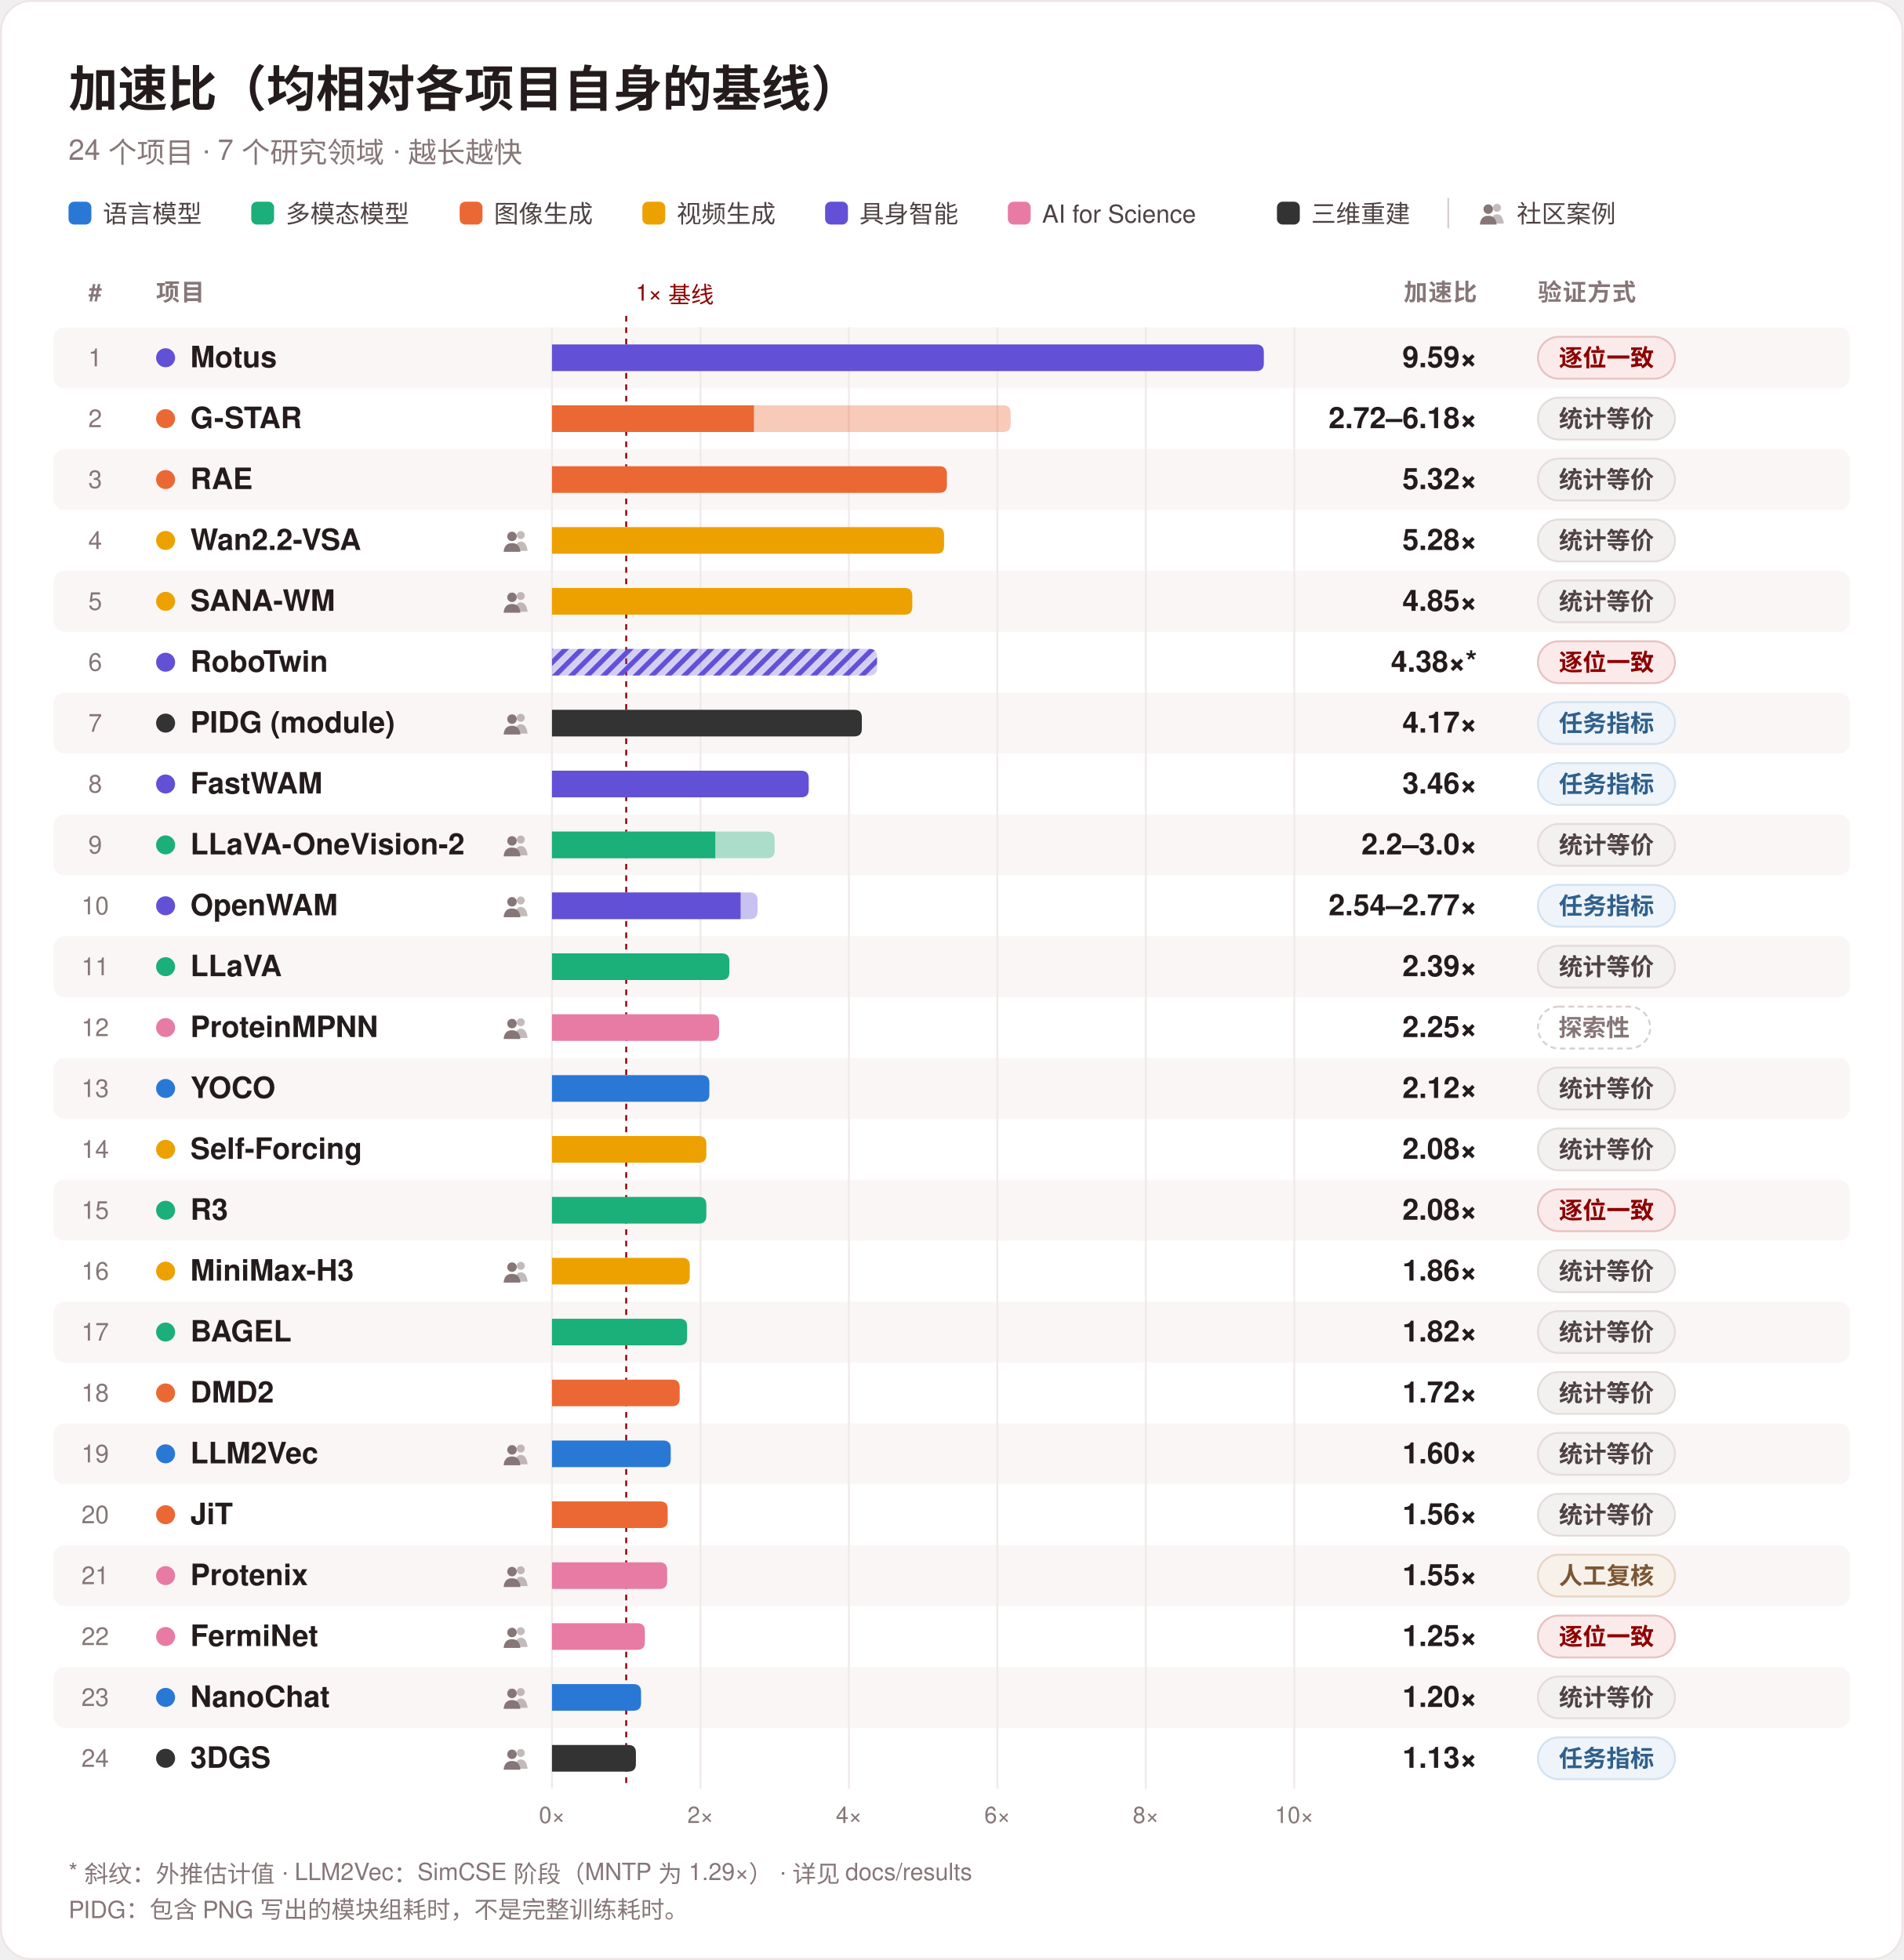
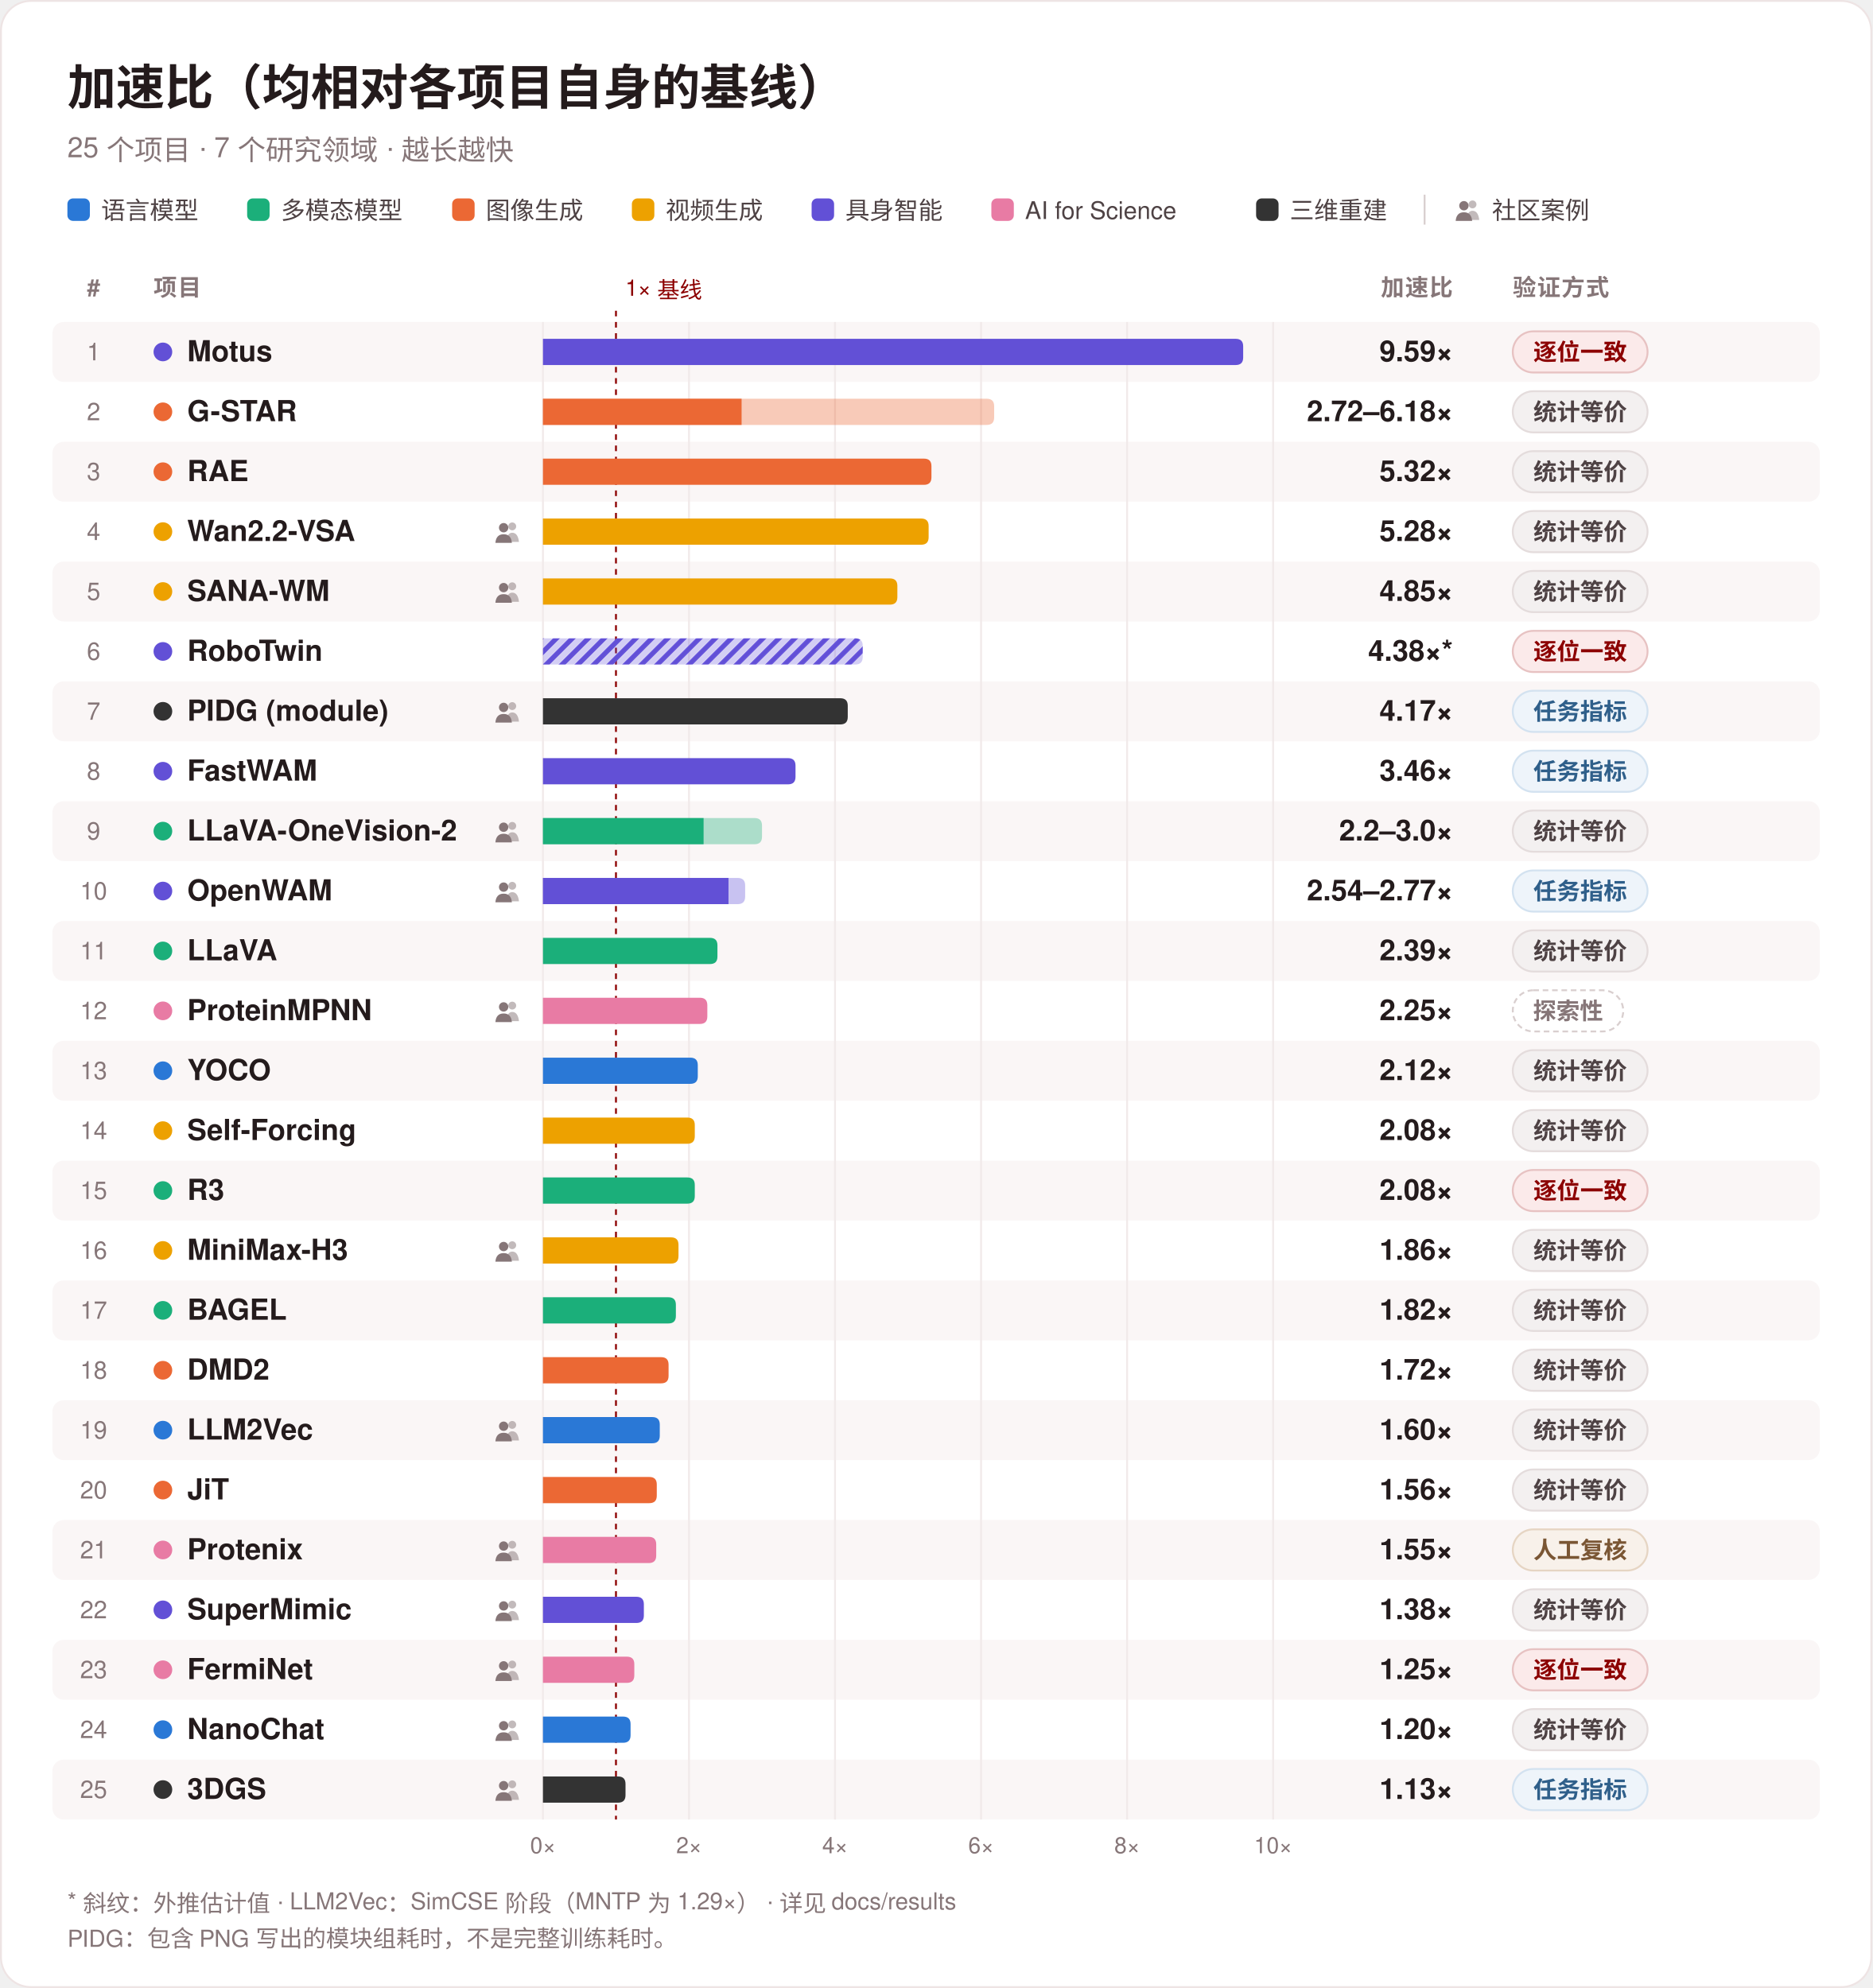
- <svg xmlns="http://www.w3.org/2000/svg" width="1000" height="1030" viewBox="0 0 1000 1030" role="img" aria-labelledby="t d">
+ <svg xmlns="http://www.w3.org/2000/svg" width="1000" height="1062" viewBox="0 0 1000 1062" role="img" aria-labelledby="t d">
  <defs>
    <pattern id="h-llm" width="6" height="6" patternUnits="userSpaceOnUse" patternTransform="rotate(45)">
      <rect width="6" height="6" fill="#2a78d6" fill-opacity=".28" />
      <rect width="2.6" height="6" fill="#2a78d6" />
    </pattern>
    <pattern id="h-mllm" width="6" height="6" patternUnits="userSpaceOnUse" patternTransform="rotate(45)">
      <rect width="6" height="6" fill="#1baf7a" fill-opacity=".28" />
      <rect width="2.6" height="6" fill="#1baf7a" />
    </pattern>
    <pattern id="h-img" width="6" height="6" patternUnits="userSpaceOnUse" patternTransform="rotate(45)">
      <rect width="6" height="6" fill="#eb6834" fill-opacity=".28" />
      <rect width="2.6" height="6" fill="#eb6834" />
    </pattern>
    <pattern id="h-vid" width="6" height="6" patternUnits="userSpaceOnUse" patternTransform="rotate(45)">
      <rect width="6" height="6" fill="#eda100" fill-opacity=".28" />
      <rect width="2.6" height="6" fill="#eda100" />
    </pattern>
    <pattern id="h-emb" width="6" height="6" patternUnits="userSpaceOnUse" patternTransform="rotate(45)">
      <rect width="6" height="6" fill="#6250d6" fill-opacity=".28" />
      <rect width="2.6" height="6" fill="#6250d6" />
    </pattern>
    <pattern id="h-sci" width="6" height="6" patternUnits="userSpaceOnUse" patternTransform="rotate(45)">
      <rect width="6" height="6" fill="#e87ba4" fill-opacity=".28" />
      <rect width="2.6" height="6" fill="#e87ba4" />
    </pattern>
    <pattern id="h-3d" width="6" height="6" patternUnits="userSpaceOnUse" patternTransform="rotate(45)">
      <rect width="6" height="6" fill="#333333" fill-opacity=".28" />
      <rect width="2.6" height="6" fill="#333333" />
    </pattern>
    <style>text{font-family:-apple-system,BlinkMacSystemFont,"Segoe UI","Helvetica Neue",Helvetica,Arial,"PingFang SC","Hiragino Sans GB","Microsoft YaHei","Noto Sans CJK SC",sans-serif}.title{font-size:26px;font-weight:700;fill:#241B1C}.sub{font-size:15px;fill:#867678}.col{font-size:12.5px;font-weight:600;fill:#867678;letter-spacing:.04em}.rank{font-size:13px;fill:#867678;font-variant-numeric:tabular-nums}.name{font-size:15.5px;font-weight:600;fill:#241B1C}.dom{font-size:13px;fill:#867678}.val{font-size:15.5px;font-weight:700;fill:#241B1C;font-variant-numeric:tabular-nums}.chip{font-size:12.5px;font-weight:600}.leg{font-size:13px;fill:#4E4244}.tick{font-size:12px;fill:#867678;font-variant-numeric:tabular-nums}.foot{font-size:12.5px;fill:#867678}.big{font-size:26px;font-weight:800;fill:#241B1C;font-variant-numeric:tabular-nums}.tl{font-size:13px;fill:#4E4244;font-variant-numeric:tabular-nums}.tlb{font-size:13px;font-weight:700;fill:#241B1C;font-variant-numeric:tabular-nums}.q{font-size:13px;fill:#4E4244}</style>
  </defs>
-   <rect x="0.5" y="0.5" width="999" height="1029" rx="16" fill="#FFFFFF" stroke="#EEE4E4" />
+   <rect x="0.5" y="0.5" width="999" height="1061" rx="16" fill="#FFFFFF" stroke="#EEE4E4" />
  <text x="36" y="56" class="title">加速比（均相对各项目自身的基线）</text>
-   <text x="36" y="84" class="sub">24 个项目 · 7 个研究领域 · 越长越快</text>
+   <text x="36" y="84" class="sub">25 个项目 · 7 个研究领域 · 越长越快</text>
  <rect x="36" y="106" width="12" height="12" rx="3" fill="#2a78d6" />
  <text x="54" y="117" class="leg">语言模型</text>
  <rect x="132.0" y="106" width="12" height="12" rx="3" fill="#1baf7a" />
  <text x="150.0" y="117" class="leg">多模态模型</text>
  <rect x="241.5" y="106" width="12" height="12" rx="3" fill="#eb6834" />
  <text x="259.5" y="117" class="leg">图像生成</text>
  <rect x="337.5" y="106" width="12" height="12" rx="3" fill="#eda100" />
  <text x="355.5" y="117" class="leg">视频生成</text>
  <rect x="433.5" y="106" width="12" height="12" rx="3" fill="#6250d6" />
  <text x="451.5" y="117" class="leg">具身智能</text>
  <rect x="529.5" y="106" width="12" height="12" rx="3" fill="#e87ba4" />
  <text x="547.5" y="117" class="leg">AI for Science</text>
  <rect x="670.9" y="106" width="12" height="12" rx="3" fill="#333333" />
  <text x="688.9" y="117" class="leg">三维重建</text>
  <line x1="760.9" y1="104" x2="760.9" y2="120" stroke="#D9CFCF" stroke-width="1" />
  <g fill="#867678">
    <g fill-opacity=".5">
      <circle cx="786.5" cy="109.2" r="2.1" />
      <path d="M783.3 117.5Q783.7 112.6 786.5 112.6Q789.5 112.6 790.1 117.5Z" />
    </g>
    <circle cx="781.9" cy="109.9" r="2.5" />
    <path d="M777.5 118.0Q777.9 113.4 781.9 113.4Q785.9 113.4 786.3 118.0Z" />
  </g>
  <text x="796.9" y="117" class="leg">社区案例</text>
  <text x="50" y="158" class="col" text-anchor="middle">#</text>
  <text x="82" y="158" class="col">项目</text>
  <text x="776" y="158" class="col" text-anchor="end">加速比</text>
  <text x="808" y="158" class="col">验证方式</text>
  <rect x="28" y="172" width="944" height="32" rx="6" fill="#FAF6F6" />
  <rect x="28" y="236" width="944" height="32" rx="6" fill="#FAF6F6" />
  <rect x="28" y="300" width="944" height="32" rx="6" fill="#FAF6F6" />
  <rect x="28" y="364" width="944" height="32" rx="6" fill="#FAF6F6" />
  <rect x="28" y="428" width="944" height="32" rx="6" fill="#FAF6F6" />
  <rect x="28" y="492" width="944" height="32" rx="6" fill="#FAF6F6" />
  <rect x="28" y="556" width="944" height="32" rx="6" fill="#FAF6F6" />
  <rect x="28" y="620" width="944" height="32" rx="6" fill="#FAF6F6" />
  <rect x="28" y="684" width="944" height="32" rx="6" fill="#FAF6F6" />
  <rect x="28" y="748" width="944" height="32" rx="6" fill="#FAF6F6" />
  <rect x="28" y="812" width="944" height="32" rx="6" fill="#FAF6F6" />
  <rect x="28" y="876" width="944" height="32" rx="6" fill="#FAF6F6" />
-   <line x1="290.0" y1="172" x2="290.0" y2="940" stroke="#F1EAEA" stroke-width="1" />
-   <text x="290.0" y="958" class="tick" text-anchor="middle">0×</text>
-   <line x1="368.0" y1="172" x2="368.0" y2="940" stroke="#F1EAEA" stroke-width="1" />
-   <text x="368.0" y="958" class="tick" text-anchor="middle">2×</text>
-   <line x1="446.0" y1="172" x2="446.0" y2="940" stroke="#F1EAEA" stroke-width="1" />
-   <text x="446.0" y="958" class="tick" text-anchor="middle">4×</text>
-   <line x1="524.0" y1="172" x2="524.0" y2="940" stroke="#F1EAEA" stroke-width="1" />
-   <text x="524.0" y="958" class="tick" text-anchor="middle">6×</text>
-   <line x1="602.0" y1="172" x2="602.0" y2="940" stroke="#F1EAEA" stroke-width="1" />
-   <text x="602.0" y="958" class="tick" text-anchor="middle">8×</text>
-   <line x1="680.0" y1="172" x2="680.0" y2="940" stroke="#F1EAEA" stroke-width="1" />
-   <text x="680.0" y="958" class="tick" text-anchor="middle">10×</text>
-   <line x1="329.0" y1="166" x2="329.0" y2="940" stroke="#8C0000" stroke-width="1" stroke-dasharray="3 3" />
+   <rect x="28" y="940" width="944" height="32" rx="6" fill="#FAF6F6" />
+   <line x1="290.0" y1="172" x2="290.0" y2="972" stroke="#F1EAEA" stroke-width="1" />
+   <text x="290.0" y="990" class="tick" text-anchor="middle">0×</text>
+   <line x1="368.0" y1="172" x2="368.0" y2="972" stroke="#F1EAEA" stroke-width="1" />
+   <text x="368.0" y="990" class="tick" text-anchor="middle">2×</text>
+   <line x1="446.0" y1="172" x2="446.0" y2="972" stroke="#F1EAEA" stroke-width="1" />
+   <text x="446.0" y="990" class="tick" text-anchor="middle">4×</text>
+   <line x1="524.0" y1="172" x2="524.0" y2="972" stroke="#F1EAEA" stroke-width="1" />
+   <text x="524.0" y="990" class="tick" text-anchor="middle">6×</text>
+   <line x1="602.0" y1="172" x2="602.0" y2="972" stroke="#F1EAEA" stroke-width="1" />
+   <text x="602.0" y="990" class="tick" text-anchor="middle">8×</text>
+   <line x1="680.0" y1="172" x2="680.0" y2="972" stroke="#F1EAEA" stroke-width="1" />
+   <text x="680.0" y="990" class="tick" text-anchor="middle">10×</text>
+   <line x1="329.0" y1="166" x2="329.0" y2="972" stroke="#8C0000" stroke-width="1" stroke-dasharray="3 3" />
  <text x="334.0" y="158" class="tick" fill="#8C0000" style="fill:#8C0000">1× 基线</text>
  <text x="50" y="192.5" class="rank" text-anchor="middle">1</text>
  <circle cx="87" cy="188.0" r="5" fill="#6250d6" />
  <text x="100" y="193.0" class="name">Motus</text>
  <path d="M290.0 181.0H660.0Q664.0 181.0 664.0 185.0V191.0Q664.0 195.0 660.0 195.0H290.0Z" fill="#6250d6" />
  <text x="776" y="193.0" class="val" text-anchor="end">9.59×</text>
  <rect x="808" y="177.0" width="72" height="22" rx="11" fill="#FBEAEA" stroke="#E7C2C2" />
  <text x="844.0" y="192.5" class="chip" text-anchor="middle" style="fill:#8C0000">逐位一致</text>
  <text x="50" y="224.5" class="rank" text-anchor="middle">2</text>
  <circle cx="87" cy="220.0" r="5" fill="#eb6834" />
  <text x="100" y="225.0" class="name">G-STAR</text>
  <path d="M290.0 213.0H527.0Q531.0 213.0 531.0 217.0V223.0Q531.0 227.0 527.0 227.0H290.0Z" fill="#eb6834" fill-opacity=".35" />
  <path d="M290.0 213.0H396.1Q396.1 213.0 396.1 213.0V227.0Q396.1 227.0 396.1 227.0H290.0Z" fill="#eb6834" />
  <text x="776" y="225.0" class="val" text-anchor="end">2.72–6.18×</text>
  <rect x="808" y="209.0" width="72" height="22" rx="11" fill="#F3F0F0" stroke="#E4DCDC" />
  <text x="844.0" y="224.5" class="chip" text-anchor="middle" style="fill:#4E4244">统计等价</text>
  <text x="50" y="256.5" class="rank" text-anchor="middle">3</text>
  <circle cx="87" cy="252.0" r="5" fill="#eb6834" />
  <text x="100" y="257.0" class="name">RAE</text>
  <path d="M290.0 245.0H493.5Q497.5 245.0 497.5 249.0V255.0Q497.5 259.0 493.5 259.0H290.0Z" fill="#eb6834" />
  <text x="776" y="257.0" class="val" text-anchor="end">5.32×</text>
  <rect x="808" y="241.0" width="72" height="22" rx="11" fill="#F3F0F0" stroke="#E4DCDC" />
  <text x="844.0" y="256.5" class="chip" text-anchor="middle" style="fill:#4E4244">统计等价</text>
  <text x="50" y="288.5" class="rank" text-anchor="middle">4</text>
  <circle cx="87" cy="284.0" r="5" fill="#eda100" />
  <text x="100" y="289.0" class="name">Wan2.2-VSA</text>
  <g fill="#867678">
    <g fill-opacity=".5">
      <circle cx="273.6" cy="281.2" r="2.1" />
      <path d="M270.4 289.5Q270.8 284.6 273.6 284.6Q276.6 284.6 277.2 289.5Z" />
    </g>
    <circle cx="269.0" cy="281.9" r="2.5" />
    <path d="M264.6 290.0Q265.0 285.4 269.0 285.4Q273.0 285.4 273.4 290.0Z" />
  </g>
  <path d="M290.0 277.0H492.0Q496.0 277.0 496.0 281.0V287.0Q496.0 291.0 492.0 291.0H290.0Z" fill="#eda100" />
  <text x="776" y="289.0" class="val" text-anchor="end">5.28×</text>
  <rect x="808" y="273.0" width="72" height="22" rx="11" fill="#F3F0F0" stroke="#E4DCDC" />
  <text x="844.0" y="288.5" class="chip" text-anchor="middle" style="fill:#4E4244">统计等价</text>
  <text x="50" y="320.5" class="rank" text-anchor="middle">5</text>
  <circle cx="87" cy="316.0" r="5" fill="#eda100" />
  <text x="100" y="321.0" class="name">SANA-WM</text>
  <g fill="#867678">
    <g fill-opacity=".5">
      <circle cx="273.6" cy="313.2" r="2.1" />
      <path d="M270.4 321.5Q270.8 316.6 273.6 316.6Q276.6 316.6 277.2 321.5Z" />
    </g>
    <circle cx="269.0" cy="313.9" r="2.5" />
    <path d="M264.6 322.0Q265.0 317.4 269.0 317.4Q273.0 317.4 273.4 322.0Z" />
  </g>
  <path d="M290.0 309.0H475.3Q479.3 309.0 479.3 313.0V319.0Q479.3 323.0 475.3 323.0H290.0Z" fill="#eda100" />
  <text x="776" y="321.0" class="val" text-anchor="end">4.85×</text>
  <rect x="808" y="305.0" width="72" height="22" rx="11" fill="#F3F0F0" stroke="#E4DCDC" />
  <text x="844.0" y="320.5" class="chip" text-anchor="middle" style="fill:#4E4244">统计等价</text>
  <text x="50" y="352.5" class="rank" text-anchor="middle">6</text>
  <circle cx="87" cy="348.0" r="5" fill="#6250d6" />
  <text x="100" y="353.0" class="name">RoboTwin</text>
  <path d="M290.0 341.0H456.8Q460.8 341.0 460.8 345.0V351.0Q460.8 355.0 456.8 355.0H290.0Z" fill="url(#h-emb)" />
  <text x="776" y="353.0" class="val" text-anchor="end">4.38×*</text>
  <rect x="808" y="337.0" width="72" height="22" rx="11" fill="#FBEAEA" stroke="#E7C2C2" />
  <text x="844.0" y="352.5" class="chip" text-anchor="middle" style="fill:#8C0000">逐位一致</text>
  <text x="50" y="384.5" class="rank" text-anchor="middle">7</text>
  <circle cx="87" cy="380.0" r="5" fill="#333333" />
  <text x="100" y="385.0" class="name">PIDG (module)</text>
  <g fill="#867678">
    <g fill-opacity=".5">
      <circle cx="273.6" cy="377.2" r="2.1" />
      <path d="M270.4 385.5Q270.8 380.6 273.6 380.6Q276.6 380.6 277.2 385.5Z" />
    </g>
    <circle cx="269.0" cy="377.9" r="2.5" />
    <path d="M264.6 386.0Q265.0 381.4 269.0 381.4Q273.0 381.4 273.4 386.0Z" />
  </g>
  <path d="M290.0 373.0H448.8Q452.8 373.0 452.8 377.0V383.0Q452.8 387.0 448.8 387.0H290.0Z" fill="#333333" />
  <text x="776" y="385.0" class="val" text-anchor="end">4.17×</text>
  <rect x="808" y="369.0" width="72" height="22" rx="11" fill="#EEF4FA" stroke="#D3E2F0" />
  <text x="844.0" y="384.5" class="chip" text-anchor="middle" style="fill:#2F5F8A">任务指标</text>
  <text x="50" y="416.5" class="rank" text-anchor="middle">8</text>
  <circle cx="87" cy="412.0" r="5" fill="#6250d6" />
  <text x="100" y="417.0" class="name">FastWAM</text>
  <path d="M290.0 405.0H420.9Q424.9 405.0 424.9 409.0V415.0Q424.9 419.0 420.9 419.0H290.0Z" fill="#6250d6" />
  <text x="776" y="417.0" class="val" text-anchor="end">3.46×</text>
  <rect x="808" y="401.0" width="72" height="22" rx="11" fill="#EEF4FA" stroke="#D3E2F0" />
  <text x="844.0" y="416.5" class="chip" text-anchor="middle" style="fill:#2F5F8A">任务指标</text>
  <text x="50" y="448.5" class="rank" text-anchor="middle">9</text>
  <circle cx="87" cy="444.0" r="5" fill="#1baf7a" />
  <text x="100" y="449.0" class="name">LLaVA-OneVision-2</text>
  <g fill="#867678">
    <g fill-opacity=".5">
      <circle cx="273.6" cy="441.2" r="2.1" />
      <path d="M270.4 449.5Q270.8 444.6 273.6 444.6Q276.6 444.6 277.2 449.5Z" />
    </g>
    <circle cx="269.0" cy="441.9" r="2.5" />
    <path d="M264.6 450.0Q265.0 445.4 269.0 445.4Q273.0 445.4 273.4 450.0Z" />
  </g>
  <path d="M290.0 437.0H403.0Q407.0 437.0 407.0 441.0V447.0Q407.0 451.0 403.0 451.0H290.0Z" fill="#1baf7a" fill-opacity=".35" />
  <path d="M290.0 437.0H375.8Q375.8 437.0 375.8 437.0V451.0Q375.8 451.0 375.8 451.0H290.0Z" fill="#1baf7a" />
  <text x="776" y="449.0" class="val" text-anchor="end">2.2–3.0×</text>
  <rect x="808" y="433.0" width="72" height="22" rx="11" fill="#F3F0F0" stroke="#E4DCDC" />
  <text x="844.0" y="448.5" class="chip" text-anchor="middle" style="fill:#4E4244">统计等价</text>
  <text x="50" y="480.5" class="rank" text-anchor="middle">10</text>
  <circle cx="87" cy="476.0" r="5" fill="#6250d6" />
  <text x="100" y="481.0" class="name">OpenWAM</text>
  <g fill="#867678">
    <g fill-opacity=".5">
      <circle cx="273.6" cy="473.2" r="2.1" />
      <path d="M270.4 481.5Q270.8 476.6 273.6 476.6Q276.6 476.6 277.2 481.5Z" />
    </g>
    <circle cx="269.0" cy="473.9" r="2.5" />
    <path d="M264.6 482.0Q265.0 477.4 269.0 477.4Q273.0 477.4 273.4 482.0Z" />
  </g>
  <path d="M290.0 469.0H394.0Q398.0 469.0 398.0 473.0V479.0Q398.0 483.0 394.0 483.0H290.0Z" fill="#6250d6" fill-opacity=".35" />
  <path d="M290.0 469.0H389.1Q389.1 469.0 389.1 469.0V483.0Q389.1 483.0 389.1 483.0H290.0Z" fill="#6250d6" />
  <text x="776" y="481.0" class="val" text-anchor="end">2.54–2.77×</text>
  <rect x="808" y="465.0" width="72" height="22" rx="11" fill="#EEF4FA" stroke="#D3E2F0" />
  <text x="844.0" y="480.5" class="chip" text-anchor="middle" style="fill:#2F5F8A">任务指标</text>
  <text x="50" y="512.5" class="rank" text-anchor="middle">11</text>
  <circle cx="87" cy="508.0" r="5" fill="#1baf7a" />
  <text x="100" y="513.0" class="name">LLaVA</text>
  <path d="M290.0 501.0H379.2Q383.2 501.0 383.2 505.0V511.0Q383.2 515.0 379.2 515.0H290.0Z" fill="#1baf7a" />
  <text x="776" y="513.0" class="val" text-anchor="end">2.39×</text>
  <rect x="808" y="497.0" width="72" height="22" rx="11" fill="#F3F0F0" stroke="#E4DCDC" />
  <text x="844.0" y="512.5" class="chip" text-anchor="middle" style="fill:#4E4244">统计等价</text>
  <text x="50" y="544.5" class="rank" text-anchor="middle">12</text>
  <circle cx="87" cy="540.0" r="5" fill="#e87ba4" />
  <text x="100" y="545.0" class="name">ProteinMPNN</text>
  <g fill="#867678">
    <g fill-opacity=".5">
      <circle cx="273.6" cy="537.2" r="2.1" />
      <path d="M270.4 545.5Q270.8 540.6 273.6 540.6Q276.6 540.6 277.2 545.5Z" />
    </g>
    <circle cx="269.0" cy="537.9" r="2.5" />
    <path d="M264.6 546.0Q265.0 541.4 269.0 541.4Q273.0 541.4 273.4 546.0Z" />
  </g>
  <path d="M290.0 533.0H373.8Q377.8 533.0 377.8 537.0V543.0Q377.8 547.0 373.8 547.0H290.0Z" fill="#e87ba4" />
  <text x="776" y="545.0" class="val" text-anchor="end">2.25×</text>
  <rect x="808" y="529.0" width="59" height="22" rx="11" fill="#FFFFFF" stroke="#D9CFCF" stroke-dasharray="3 2" />
  <text x="837.5" y="544.5" class="chip" text-anchor="middle" style="fill:#867678">探索性</text>
  <text x="50" y="576.5" class="rank" text-anchor="middle">13</text>
  <circle cx="87" cy="572.0" r="5" fill="#2a78d6" />
  <text x="100" y="577.0" class="name">YOCO</text>
  <path d="M290.0 565.0H368.7Q372.7 565.0 372.7 569.0V575.0Q372.7 579.0 368.7 579.0H290.0Z" fill="#2a78d6" />
  <text x="776" y="577.0" class="val" text-anchor="end">2.12×</text>
  <rect x="808" y="561.0" width="72" height="22" rx="11" fill="#F3F0F0" stroke="#E4DCDC" />
  <text x="844.0" y="576.5" class="chip" text-anchor="middle" style="fill:#4E4244">统计等价</text>
  <text x="50" y="608.5" class="rank" text-anchor="middle">14</text>
  <circle cx="87" cy="604.0" r="5" fill="#eda100" />
  <text x="100" y="609.0" class="name">Self-Forcing</text>
  <path d="M290.0 597.0H367.1Q371.1 597.0 371.1 601.0V607.0Q371.1 611.0 367.1 611.0H290.0Z" fill="#eda100" />
  <text x="776" y="609.0" class="val" text-anchor="end">2.08×</text>
  <rect x="808" y="593.0" width="72" height="22" rx="11" fill="#F3F0F0" stroke="#E4DCDC" />
  <text x="844.0" y="608.5" class="chip" text-anchor="middle" style="fill:#4E4244">统计等价</text>
  <text x="50" y="640.5" class="rank" text-anchor="middle">15</text>
  <circle cx="87" cy="636.0" r="5" fill="#1baf7a" />
  <text x="100" y="641.0" class="name">R3</text>
  <path d="M290.0 629.0H367.1Q371.1 629.0 371.1 633.0V639.0Q371.1 643.0 367.1 643.0H290.0Z" fill="#1baf7a" />
  <text x="776" y="641.0" class="val" text-anchor="end">2.08×</text>
  <rect x="808" y="625.0" width="72" height="22" rx="11" fill="#FBEAEA" stroke="#E7C2C2" />
  <text x="844.0" y="640.5" class="chip" text-anchor="middle" style="fill:#8C0000">逐位一致</text>
  <text x="50" y="672.5" class="rank" text-anchor="middle">16</text>
  <circle cx="87" cy="668.0" r="5" fill="#eda100" />
  <text x="100" y="673.0" class="name">MiniMax-H3</text>
  <g fill="#867678">
    <g fill-opacity=".5">
      <circle cx="273.6" cy="665.2" r="2.1" />
      <path d="M270.4 673.5Q270.8 668.6 273.6 668.6Q276.6 668.6 277.2 673.5Z" />
    </g>
    <circle cx="269.0" cy="665.9" r="2.5" />
    <path d="M264.6 674.0Q265.0 669.4 269.0 669.4Q273.0 669.4 273.4 674.0Z" />
  </g>
  <path d="M290.0 661.0H358.4Q362.4 661.0 362.4 665.0V671.0Q362.4 675.0 358.4 675.0H290.0Z" fill="#eda100" />
  <text x="776" y="673.0" class="val" text-anchor="end">1.86×</text>
  <rect x="808" y="657.0" width="72" height="22" rx="11" fill="#F3F0F0" stroke="#E4DCDC" />
  <text x="844.0" y="672.5" class="chip" text-anchor="middle" style="fill:#4E4244">统计等价</text>
  <text x="50" y="704.5" class="rank" text-anchor="middle">17</text>
  <circle cx="87" cy="700.0" r="5" fill="#1baf7a" />
  <text x="100" y="705.0" class="name">BAGEL</text>
  <path d="M290.0 693.0H357.0Q361.0 693.0 361.0 697.0V703.0Q361.0 707.0 357.0 707.0H290.0Z" fill="#1baf7a" />
  <text x="776" y="705.0" class="val" text-anchor="end">1.82×</text>
  <rect x="808" y="689.0" width="72" height="22" rx="11" fill="#F3F0F0" stroke="#E4DCDC" />
  <text x="844.0" y="704.5" class="chip" text-anchor="middle" style="fill:#4E4244">统计等价</text>
  <text x="50" y="736.5" class="rank" text-anchor="middle">18</text>
  <circle cx="87" cy="732.0" r="5" fill="#eb6834" />
  <text x="100" y="737.0" class="name">DMD2</text>
  <path d="M290.0 725.0H353.1Q357.1 725.0 357.1 729.0V735.0Q357.1 739.0 353.1 739.0H290.0Z" fill="#eb6834" />
  <text x="776" y="737.0" class="val" text-anchor="end">1.72×</text>
  <rect x="808" y="721.0" width="72" height="22" rx="11" fill="#F3F0F0" stroke="#E4DCDC" />
  <text x="844.0" y="736.5" class="chip" text-anchor="middle" style="fill:#4E4244">统计等价</text>
  <text x="50" y="768.5" class="rank" text-anchor="middle">19</text>
  <circle cx="87" cy="764.0" r="5" fill="#2a78d6" />
  <text x="100" y="769.0" class="name">LLM2Vec</text>
  <g fill="#867678">
    <g fill-opacity=".5">
      <circle cx="273.6" cy="761.2" r="2.1" />
      <path d="M270.4 769.5Q270.8 764.6 273.6 764.6Q276.6 764.6 277.2 769.5Z" />
    </g>
    <circle cx="269.0" cy="761.9" r="2.5" />
    <path d="M264.6 770.0Q265.0 765.4 269.0 765.4Q273.0 765.4 273.4 770.0Z" />
  </g>
  <path d="M290.0 757.0H348.4Q352.4 757.0 352.4 761.0V767.0Q352.4 771.0 348.4 771.0H290.0Z" fill="#2a78d6" />
  <text x="776" y="769.0" class="val" text-anchor="end">1.60×</text>
  <rect x="808" y="753.0" width="72" height="22" rx="11" fill="#F3F0F0" stroke="#E4DCDC" />
  <text x="844.0" y="768.5" class="chip" text-anchor="middle" style="fill:#4E4244">统计等价</text>
  <text x="50" y="800.5" class="rank" text-anchor="middle">20</text>
  <circle cx="87" cy="796.0" r="5" fill="#eb6834" />
  <text x="100" y="801.0" class="name">JiT</text>
  <path d="M290.0 789.0H346.8Q350.8 789.0 350.8 793.0V799.0Q350.8 803.0 346.8 803.0H290.0Z" fill="#eb6834" />
  <text x="776" y="801.0" class="val" text-anchor="end">1.56×</text>
  <rect x="808" y="785.0" width="72" height="22" rx="11" fill="#F3F0F0" stroke="#E4DCDC" />
  <text x="844.0" y="800.5" class="chip" text-anchor="middle" style="fill:#4E4244">统计等价</text>
  <text x="50" y="832.5" class="rank" text-anchor="middle">21</text>
  <circle cx="87" cy="828.0" r="5" fill="#e87ba4" />
  <text x="100" y="833.0" class="name">Protenix</text>
  <g fill="#867678">
    <g fill-opacity=".5">
      <circle cx="273.6" cy="825.2" r="2.1" />
      <path d="M270.4 833.5Q270.8 828.6 273.6 828.6Q276.6 828.6 277.2 833.5Z" />
    </g>
    <circle cx="269.0" cy="825.9" r="2.5" />
    <path d="M264.6 834.0Q265.0 829.4 269.0 829.4Q273.0 829.4 273.4 834.0Z" />
  </g>
  <path d="M290.0 821.0H346.5Q350.5 821.0 350.5 825.0V831.0Q350.5 835.0 346.5 835.0H290.0Z" fill="#e87ba4" />
  <text x="776" y="833.0" class="val" text-anchor="end">1.55×</text>
  <rect x="808" y="817.0" width="72" height="22" rx="11" fill="#F8F1EA" stroke="#E6D5C3" />
  <text x="844.0" y="832.5" class="chip" text-anchor="middle" style="fill:#7A5634">人工复核</text>
  <text x="50" y="864.5" class="rank" text-anchor="middle">22</text>
-   <circle cx="87" cy="860.0" r="5" fill="#e87ba4" />
-   <text x="100" y="865.0" class="name">FermiNet</text>
+   <circle cx="87" cy="860.0" r="5" fill="#6250d6" />
+   <text x="100" y="865.0" class="name">SuperMimic</text>
  <g fill="#867678">
    <g fill-opacity=".5">
      <circle cx="273.6" cy="857.2" r="2.1" />
      <path d="M270.4 865.5Q270.8 860.6 273.6 860.6Q276.6 860.6 277.2 865.5Z" />
    </g>
    <circle cx="269.0" cy="857.9" r="2.5" />
    <path d="M264.6 866.0Q265.0 861.4 269.0 861.4Q273.0 861.4 273.4 866.0Z" />
  </g>
-   <path d="M290.0 853.0H334.8Q338.8 853.0 338.8 857.0V863.0Q338.8 867.0 334.8 867.0H290.0Z" fill="#e87ba4" />
-   <text x="776" y="865.0" class="val" text-anchor="end">1.25×</text>
-   <rect x="808" y="849.0" width="72" height="22" rx="11" fill="#FBEAEA" stroke="#E7C2C2" />
-   <text x="844.0" y="864.5" class="chip" text-anchor="middle" style="fill:#8C0000">逐位一致</text>
+   <path d="M290.0 853.0H339.9Q343.9 853.0 343.9 857.0V863.0Q343.9 867.0 339.9 867.0H290.0Z" fill="#6250d6" />
+   <text x="776" y="865.0" class="val" text-anchor="end">1.38×</text>
+   <rect x="808" y="849.0" width="72" height="22" rx="11" fill="#F3F0F0" stroke="#E4DCDC" />
+   <text x="844.0" y="864.5" class="chip" text-anchor="middle" style="fill:#4E4244">统计等价</text>
  <text x="50" y="896.5" class="rank" text-anchor="middle">23</text>
-   <circle cx="87" cy="892.0" r="5" fill="#2a78d6" />
-   <text x="100" y="897.0" class="name">NanoChat</text>
+   <circle cx="87" cy="892.0" r="5" fill="#e87ba4" />
+   <text x="100" y="897.0" class="name">FermiNet</text>
  <g fill="#867678">
    <g fill-opacity=".5">
      <circle cx="273.6" cy="889.2" r="2.1" />
      <path d="M270.4 897.5Q270.8 892.6 273.6 892.6Q276.6 892.6 277.2 897.5Z" />
    </g>
    <circle cx="269.0" cy="889.9" r="2.5" />
    <path d="M264.6 898.0Q265.0 893.4 269.0 893.4Q273.0 893.4 273.4 898.0Z" />
  </g>
-   <path d="M290.0 885.0H332.8Q336.8 885.0 336.8 889.0V895.0Q336.8 899.0 332.8 899.0H290.0Z" fill="#2a78d6" />
-   <text x="776" y="897.0" class="val" text-anchor="end">1.20×</text>
-   <rect x="808" y="881.0" width="72" height="22" rx="11" fill="#F3F0F0" stroke="#E4DCDC" />
-   <text x="844.0" y="896.5" class="chip" text-anchor="middle" style="fill:#4E4244">统计等价</text>
+   <path d="M290.0 885.0H334.8Q338.8 885.0 338.8 889.0V895.0Q338.8 899.0 334.8 899.0H290.0Z" fill="#e87ba4" />
+   <text x="776" y="897.0" class="val" text-anchor="end">1.25×</text>
+   <rect x="808" y="881.0" width="72" height="22" rx="11" fill="#FBEAEA" stroke="#E7C2C2" />
+   <text x="844.0" y="896.5" class="chip" text-anchor="middle" style="fill:#8C0000">逐位一致</text>
  <text x="50" y="928.5" class="rank" text-anchor="middle">24</text>
-   <circle cx="87" cy="924.0" r="5" fill="#333333" />
-   <text x="100" y="929.0" class="name">3DGS</text>
+   <circle cx="87" cy="924.0" r="5" fill="#2a78d6" />
+   <text x="100" y="929.0" class="name">NanoChat</text>
  <g fill="#867678">
    <g fill-opacity=".5">
      <circle cx="273.6" cy="921.2" r="2.1" />
      <path d="M270.4 929.5Q270.8 924.6 273.6 924.6Q276.6 924.6 277.2 929.5Z" />
    </g>
    <circle cx="269.0" cy="921.9" r="2.5" />
    <path d="M264.6 930.0Q265.0 925.4 269.0 925.4Q273.0 925.4 273.4 930.0Z" />
  </g>
-   <path d="M290.0 917.0H330.1Q334.1 917.0 334.1 921.0V927.0Q334.1 931.0 330.1 931.0H290.0Z" fill="#333333" />
-   <text x="776" y="929.0" class="val" text-anchor="end">1.13×</text>
-   <rect x="808" y="913.0" width="72" height="22" rx="11" fill="#EEF4FA" stroke="#D3E2F0" />
-   <text x="844.0" y="928.5" class="chip" text-anchor="middle" style="fill:#2F5F8A">任务指标</text>
-   <text x="36" y="988" class="foot">* 斜纹：外推估计值 · LLM2Vec：SimCSE 阶段（MNTP 为 1.29×） · 详见 docs/results</text>
-   <text x="36" y="1008" class="foot">PIDG：包含 PNG 写出的模块组耗时，不是完整训练耗时。</text>
+   <path d="M290.0 917.0H332.8Q336.8 917.0 336.8 921.0V927.0Q336.8 931.0 332.8 931.0H290.0Z" fill="#2a78d6" />
+   <text x="776" y="929.0" class="val" text-anchor="end">1.20×</text>
+   <rect x="808" y="913.0" width="72" height="22" rx="11" fill="#F3F0F0" stroke="#E4DCDC" />
+   <text x="844.0" y="928.5" class="chip" text-anchor="middle" style="fill:#4E4244">统计等价</text>
+   <text x="50" y="960.5" class="rank" text-anchor="middle">25</text>
+   <circle cx="87" cy="956.0" r="5" fill="#333333" />
+   <text x="100" y="961.0" class="name">3DGS</text>
+   <g fill="#867678">
+     <g fill-opacity=".5">
+       <circle cx="273.6" cy="953.2" r="2.1" />
+       <path d="M270.4 961.5Q270.8 956.6 273.6 956.6Q276.6 956.6 277.2 961.5Z" />
+     </g>
+     <circle cx="269.0" cy="953.9" r="2.5" />
+     <path d="M264.6 962.0Q265.0 957.4 269.0 957.4Q273.0 957.4 273.4 962.0Z" />
+   </g>
+   <path d="M290.0 949.0H330.1Q334.1 949.0 334.1 953.0V959.0Q334.1 963.0 330.1 963.0H290.0Z" fill="#333333" />
+   <text x="776" y="961.0" class="val" text-anchor="end">1.13×</text>
+   <rect x="808" y="945.0" width="72" height="22" rx="11" fill="#EEF4FA" stroke="#D3E2F0" />
+   <text x="844.0" y="960.5" class="chip" text-anchor="middle" style="fill:#2F5F8A">任务指标</text>
+   <text x="36" y="1020" class="foot">* 斜纹：外推估计值 · LLM2Vec：SimCSE 阶段（MNTP 为 1.29×） · 详见 docs/results</text>
+   <text x="36" y="1040" class="foot">PIDG：包含 PNG 写出的模块组耗时，不是完整训练耗时。</text>
</svg>
